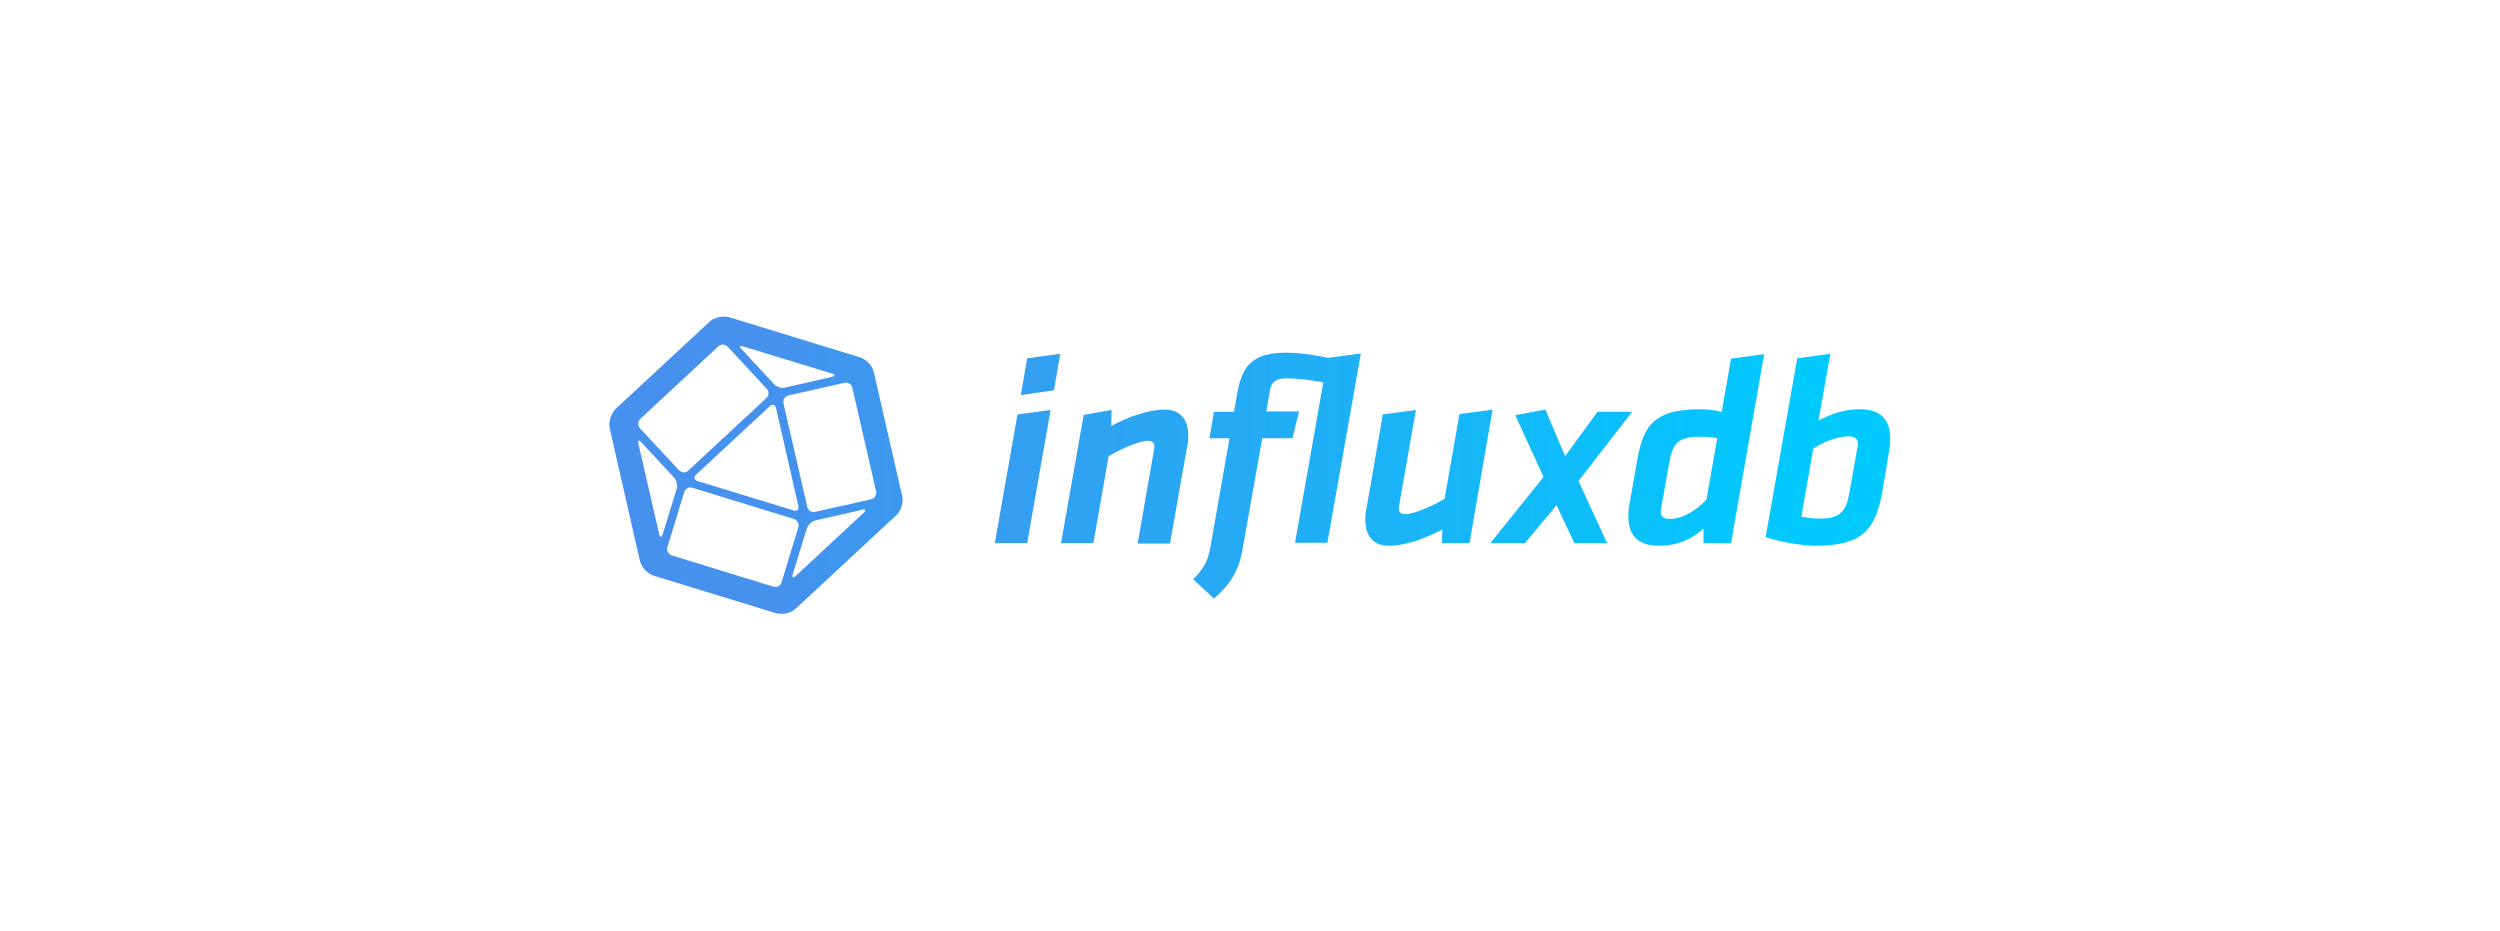
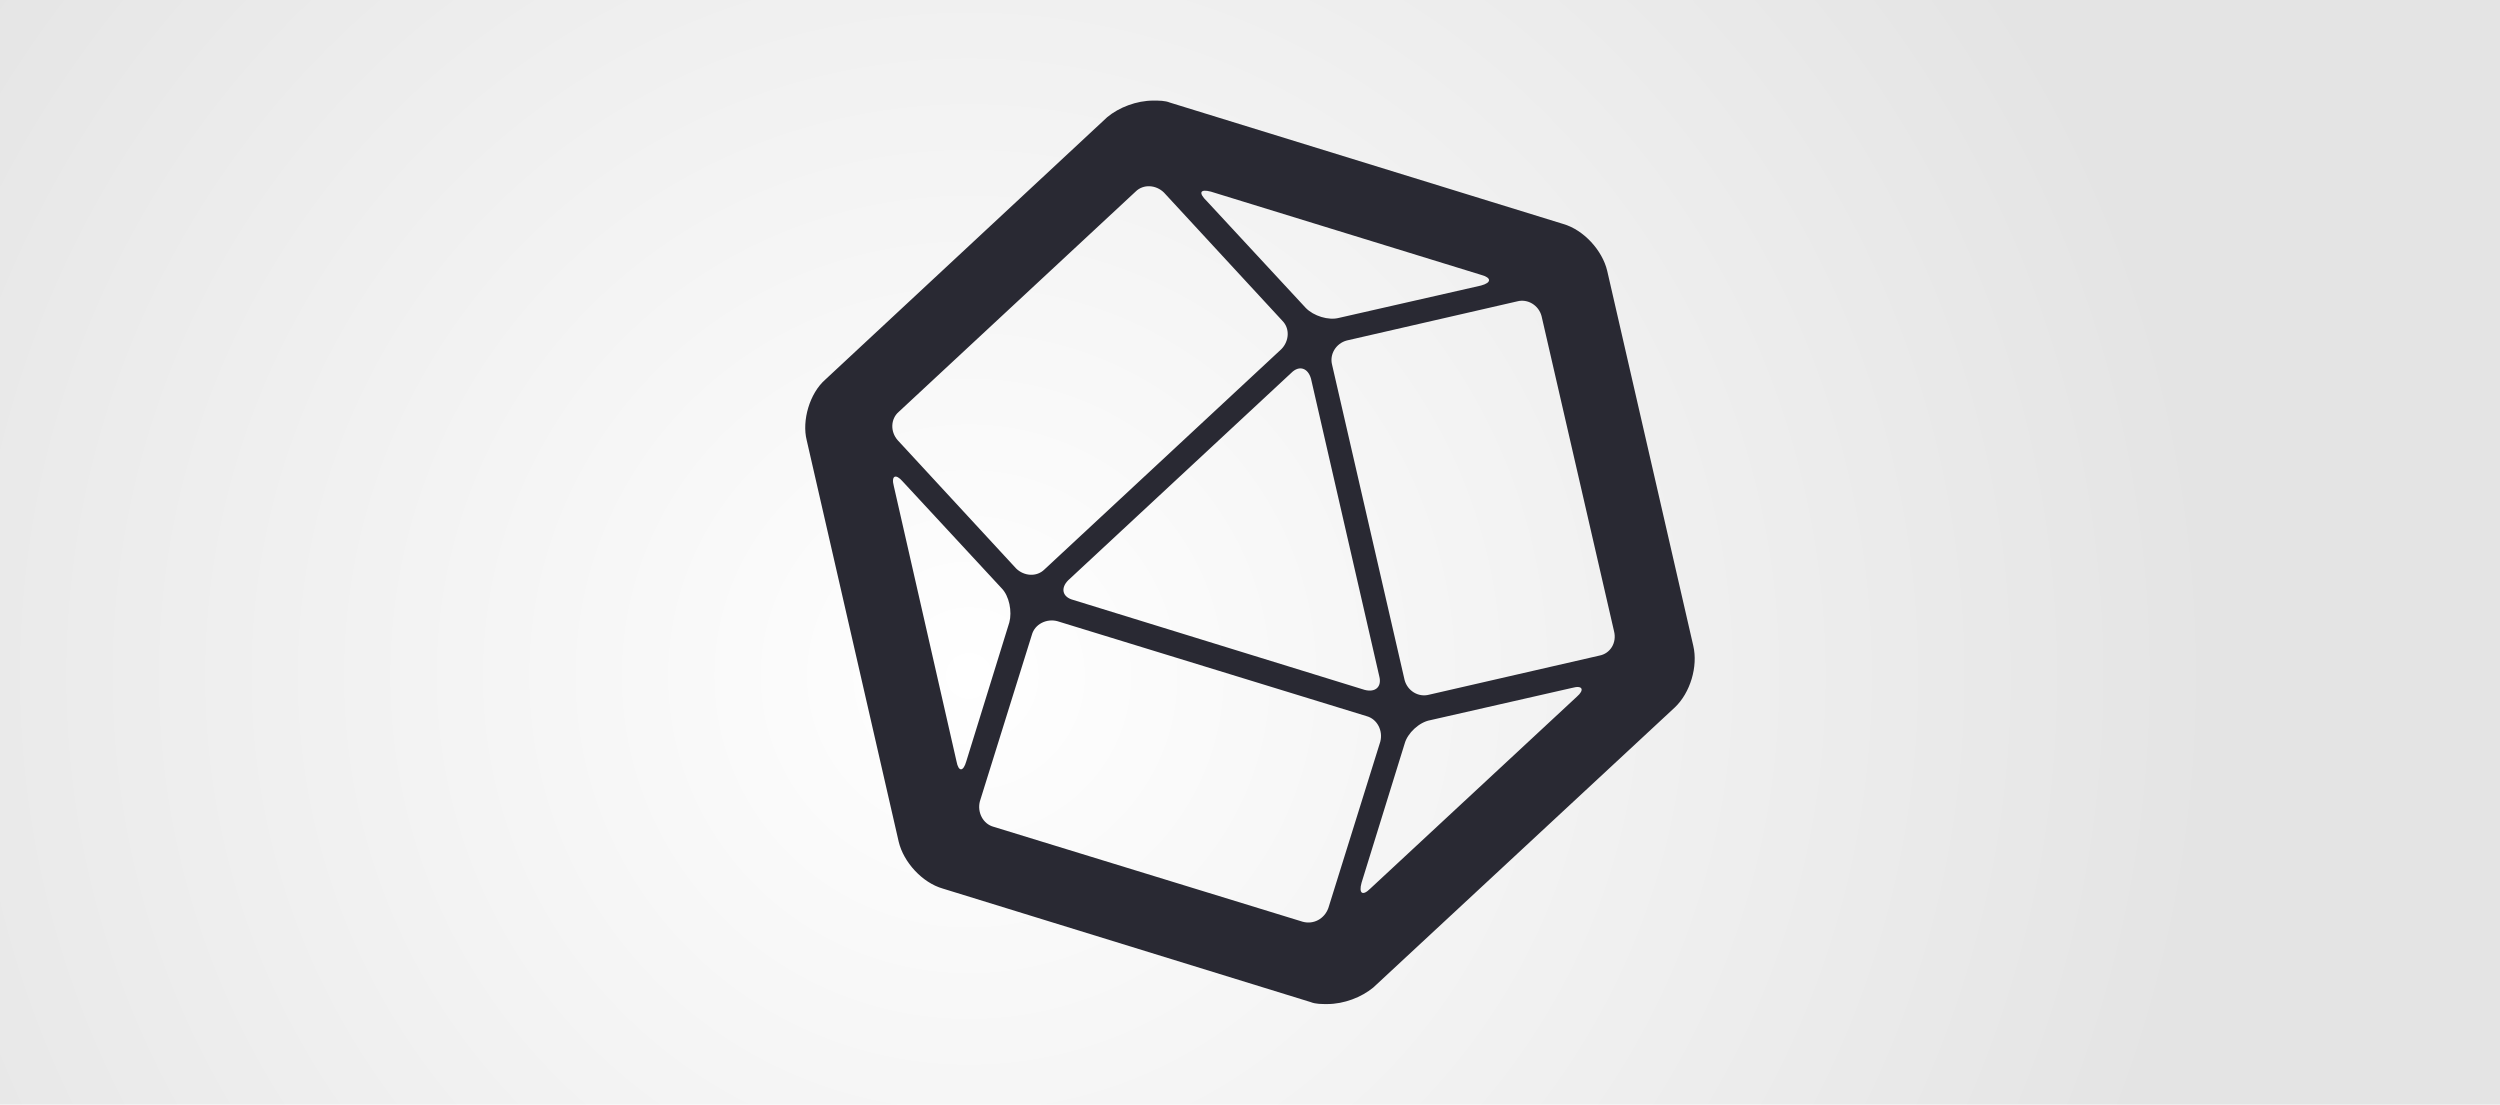
- <svg xmlns="http://www.w3.org/2000/svg" version="1.1" id="Layer_1" x="0px" y="0px" viewBox="0 0 672 250" style="enable-background:new 0 0 672 250;" xml:space="preserve">
-   <style type="text/css">
- 	.st0{fill:url(#symbol_1_);}
- 	.st1{fill:url(#SVGID_1_);}
- 	.st2{fill:url(#SVGID_2_);}
- 	.st3{fill:url(#SVGID_3_);}
- 	.st4{fill:url(#SVGID_4_);}
- 	.st5{fill:url(#SVGID_5_);}
- 	.st6{fill:url(#SVGID_6_);}
- 	.st7{fill:url(#SVGID_7_);}
+ <svg xmlns="http://www.w3.org/2000/svg" xmlns:xlink="http://www.w3.org/1999/xlink" version="1.1" id="InfluxData_Complete_Logo" x="0px" y="0px" viewBox="-18 251 1399.89 618.556" xml:space="preserve" width="1399.89" height="618.556">
+   <defs id="defs38">
+     <radialGradient xlink:href="#linearGradient4574" id="radialGradient4576" cx="775.284" cy="875.987" fx="775.284" fy="875.987" r="1000" gradientTransform="matrix(0.6999448,0,0,0.69149,-18.00003,23.74892)" gradientUnits="userSpaceOnUse" />
+     <linearGradient id="linearGradient4574">
+       <stop style="stop-color:#ffffff;stop-opacity:1;" offset="0" id="stop4570" />
+       <stop style="stop-color:#e4e4e4;stop-opacity:1" offset="1" id="stop4572" />
+     </linearGradient>
+   </defs>
+   <style type="text/css" id="style2">
+ 	.st0{fill:#292933;}
</style>
-   <g id="influxdb_logo">
-     <linearGradient id="symbol_1_" gradientUnits="userSpaceOnUse" x1="205.324" y1="125" x2="483.088" y2="125">
-       <stop offset="0" style="stop-color:#4591ED" />
-       <stop offset="1" style="stop-color:#00C9FF" />
-     </linearGradient>
-     <path id="symbol_2_" class="st0" d="M242.5,133.3l-7.6-33.2c-0.4-1.8-2.1-3.6-3.9-4.1l-34.9-10.7c-0.5-0.1-1-0.2-1.5-0.2   c-1.5,0-3.1,0.6-4,1.5l-25,23.2c-1.3,1.2-2.1,3.6-1.7,5.4l8.1,35.5c0.4,1.8,2.1,3.6,3.9,4.1l32.6,10c0.5,0.1,1,0.2,1.5,0.2   c1.5,0,3.1-0.6,4-1.5l26.7-24.8C242.2,137.5,242.9,135.1,242.5,133.3z M199.7,93.1l23.9,7.3c0.9,0.3,0.9,0.7,0,0.9l-12.6,2.9   c-1,0.2-2.3-0.2-2.9-0.9l-8.8-9.5C198.6,93.2,198.8,92.9,199.7,93.1z M214.6,136c0.2,1-0.4,1.5-1.3,1.2l-25.8-7.9   c-0.9-0.3-1.1-1.1-0.4-1.7l19.8-18.4c0.7-0.7,1.5-0.4,1.7,0.5L214.6,136z M172.1,112.6l21-19.5c0.7-0.7,1.8-0.6,2.5,0.1l10.5,11.3   c0.7,0.7,0.6,1.8-0.1,2.5l-21,19.5c-0.7,0.7-1.8,0.6-2.5-0.1L172,115.1C171.4,114.4,171.4,113.3,172.1,112.6z M177.2,143.6   l-5.6-24.3c-0.2-1,0.1-1.1,0.8-0.4l8.8,9.5c0.7,0.7,1,2.1,0.7,3l-3.8,12.3C177.9,144.5,177.4,144.5,177.2,143.6z M207.9,157.7   l-27.3-8.4c-0.9-0.3-1.5-1.3-1.2-2.2l4.5-14.8c0.3-0.9,1.3-1.5,2.2-1.2l27.3,8.4c0.9,0.3,1.5,1.3,1.2,2.2l-4.5,14.8   C209.8,157.5,208.8,158,207.9,157.7z M232.2,137.8l-18.3,17c-0.7,0.7-1.1,0.4-0.8-0.5l3.8-12.3c0.3-0.9,1.3-1.9,2.3-2.1l12.6-2.9   C232.7,136.8,232.9,137.2,232.2,137.8z M234.2,134.2l-15.1,3.4c-1,0.2-1.9-0.4-2.1-1.3l-6.4-27.9c-0.2-1,0.4-1.9,1.3-2.1l15.1-3.4   c1-0.2,1.9,0.4,2.1,1.3l6.4,27.9C235.7,133,235.1,134,234.2,134.2z" />
-     <g id="type_2_">
-       <g>
-         <linearGradient id="SVGID_1_" gradientUnits="userSpaceOnUse" x1="205.324" y1="120.538" x2="483.088" y2="120.538">
-           <stop offset="0" style="stop-color:#4591ED" />
-           <stop offset="1" style="stop-color:#00C9FF" />
-         </linearGradient>
-         <path class="st1" d="M273.5,111.4l8.9-1.2l-6.3,35.8h-8.7L273.5,111.4z M276.1,96.3l8.9-1.2l-1.7,9.8l-8.9,1.3L276.1,96.3z" />
-         <linearGradient id="SVGID_2_" gradientUnits="userSpaceOnUse" x1="205.324" y1="127.991" x2="483.088" y2="127.991">
-           <stop offset="0" style="stop-color:#4591ED" />
-           <stop offset="1" style="stop-color:#00C9FF" />
-         </linearGradient>
-         <path class="st2" d="M310.2,120.9c0.1-0.4,0.1-0.8,0.1-0.9c0-0.9-0.4-1.5-1.8-1.5c-2.3,0-7.2,2.2-10.5,4.1l-4.1,23.4h-8.7     l6.1-34.5l7.5-1.3l-0.1,4.3c4.6-2.5,10.1-4.4,14.3-4.4c4.8,0,6.4,3.2,6.4,7c0,1.4-0.1,2.3-0.4,3.5l-4.5,25.5h-8.7L310.2,120.9z" />
-         <linearGradient id="SVGID_3_" gradientUnits="userSpaceOnUse" x1="205.324" y1="127.918" x2="483.088" y2="127.918">
-           <stop offset="0" style="stop-color:#4591ED" />
-           <stop offset="1" style="stop-color:#00C9FF" />
-         </linearGradient>
-         <path class="st3" d="M347.4,117.8h-8.1l-5.3,29.8c-1,5.7-3.1,9.3-7.7,13.3l-5.6-5.2c2.8-2.7,4.1-5.1,4.7-8.9l5.1-29h-5.4l1.2-7.1     h5.4l0.9-5.1c1.3-7.5,4.3-10.8,13.2-10.8c2.9,0,6.7,0.4,11.1,1.4l8.9-1.2l-9,50.9h-8.7l7.6-43.1c-3.5-0.7-7-1.1-9.8-1.1     c-3,0-4.2,1-4.6,3.5l-0.9,5.4h8.8L347.4,117.8z" />
-         <linearGradient id="SVGID_4_" gradientUnits="userSpaceOnUse" x1="205.324" y1="128.425" x2="483.088" y2="128.425">
-           <stop offset="0" style="stop-color:#4591ED" />
-           <stop offset="1" style="stop-color:#00C9FF" />
-         </linearGradient>
-         <path class="st4" d="M376.1,135.8c-0.1,0.5-0.1,0.8-0.1,0.9c0,0.9,0.4,1.5,1.8,1.5c2.3,0,7.2-2.2,10.5-4.1l4-22.8l8.9-1.2     L395,146h-7.4l0.1-3.7c-4.6,2.5-10.1,4.4-14.3,4.4c-4.8,0-6.4-3.2-6.4-7c0-1.4,0.1-2.3,0.4-3.5l4.3-24.8l8.9-1.2L376.1,135.8z" />
-         <linearGradient id="SVGID_5_" gradientUnits="userSpaceOnUse" x1="205.324" y1="128.063" x2="483.088" y2="128.063">
-           <stop offset="0" style="stop-color:#4591ED" />
-           <stop offset="1" style="stop-color:#00C9FF" />
-         </linearGradient>
-         <path class="st5" d="M414.9,128.2l-7.6-16.6l8.1-1.5l5.3,12.5l8.7-11.9h9.3l-14.4,18.6L432,146h-8.8l-4.8-10.2l-8.5,10.2h-9.3     L414.9,128.2z" />
-         <linearGradient id="SVGID_6_" gradientUnits="userSpaceOnUse" x1="205.324" y1="120.9" x2="483.088" y2="120.9">
-           <stop offset="0" style="stop-color:#4591ED" />
-           <stop offset="1" style="stop-color:#00C9FF" />
-         </linearGradient>
-         <path class="st6" d="M465.3,146h-7.4v-3.9c-3,2.7-6.8,4.6-12,4.6c-6.1,0-8.2-3.3-8.2-8c0-1.2,0.1-2.4,0.4-3.7l1.8-10.3     c1.6-9,3.3-14.7,17.1-14.7c1.3,0,3.8,0.2,5.8,0.7l2.5-14.3l8.9-1.2L465.3,146z M461.6,117.8c-1.6-0.4-3.9-0.4-5.1-0.4     c-5.6,0-7,2.2-7.8,6.9l-2.2,12.4c-0.1,0.4-0.1,0.7-0.1,0.9c0,1.3,0.9,1.9,2.5,1.9c3.7,0,8-3,9.8-5.3L461.6,117.8z" />
-         <linearGradient id="SVGID_7_" gradientUnits="userSpaceOnUse" x1="205.324" y1="120.9" x2="483.088" y2="120.9">
-           <stop offset="0" style="stop-color:#4591ED" />
-           <stop offset="1" style="stop-color:#00C9FF" />
-         </linearGradient>
-         <path class="st7" d="M483.1,96.3l8.9-1.2l-3.2,18c3.9-2.2,7.6-3.1,11.1-3.1c6.1,0,8.2,3.3,8.2,8c0,1.2-0.1,2.4-0.4,3.7L506,132     c-1.9,10.6-5.5,14.7-18.2,14.7c-3.3,0-9.7-1.1-13.2-2.3L483.1,96.3z M484.2,138.9c1.6,0.3,3.3,0.5,5.1,0.5c5.6,0,7-2.3,7.8-6.9     l2.2-12.4c0.1-0.4,0.1-0.7,0.1-0.9c0-1.3-0.9-1.9-2.5-1.9c-2.7,0-6.4,1.2-9.5,3.3L484.2,138.9z" />
-       </g>
-     </g>
+   <rect style="fill:url(#radialGradient4576);fill-opacity:1;fill-rule:nonzero;stroke:none;stroke-width:29.596;stroke-miterlimit:4;stroke-dasharray:none;stroke-dashoffset:0;stroke-opacity:1" id="rect4519" width="1399.89" height="618.556" x="-18" y="251" />
+   <style id="style925" type="text/css">
+ 	.st0{fill:none;}
+ 	.st1{fill:#292933;}
+ </style>
+   <g id="g939" transform="matrix(0.8454268,0,0,0.8454268,447.7616,300.7319)">
+     <rect height="600" width="600" class="st0" y="7" x="-23" id="Background" style="fill:none" />
+     <path d="m 570.6,368.9 -57,-248.3 C 510.4,107 498,93.4 484.4,89.5 L 223.9,9.1 c -3.2,-1.3 -7.1,-1.3 -11,-1.3 -11,0 -22.7,4.5 -30.5,11 L -4.3,192.6 c -10.4,9.1 -15.6,27.2 -12.3,40.2 l 60.9,265.8 c 3.2,13.6 15.6,27.2 29.2,31.1 l 243.7,75.2 c 3.2,1.3 7.1,1.3 11,1.3 11,0 22.7,-4.5 30.5,-11 L 558.3,409.8 c 10.4,-9.8 15.5,-27.3 12.3,-40.9 z M 251.1,68.1 430,123.2 c 7.1,1.9 7.1,5.2 0,7.1 l -94,21.4 c -7.1,1.9 -16.9,-1.3 -22,-6.5 L 248.5,74.5 c -5.9,-5.7 -4.6,-8.3 2.6,-6.4 z M 362.6,389 c 1.9,7.1 -2.6,11 -9.7,9.1 L 159.8,338.5 c -7.1,-1.9 -8.4,-7.8 -3.2,-13 L 304.4,188.1 c 5.2,-5.2 11,-3.2 13,3.9 z M 44.3,214 201.2,68.1 c 5.2,-5.2 13.6,-4.5 18.8,0.6 l 78.4,84.9 c 5.2,5.2 4.5,13.6 -0.6,18.8 L 140.9,318.3 c -5.2,5.2 -13.6,4.5 -18.8,-0.6 L 43.7,232.8 C 38.5,226.9 39.1,218.5 44.3,214 Z M 82.6,445.4 41.1,263.2 c -1.9,-7.1 1.3,-8.4 5.8,-3.2 l 65.5,70.7 c 5.2,5.2 7.1,15.6 5.2,22.7 l -28.5,92 c -2,7.1 -5.2,7.1 -6.5,0 z M 312,551.7 107.2,488.8 c -7.1,-1.9 -11,-9.7 -9.1,-16.9 l 34.4,-110.2 c 1.9,-7.1 9.7,-11 16.9,-9.1 l 204.8,62.9 c 7.1,1.9 11,9.7 9.1,16.9 l -34.4,110.2 c -2.6,7.2 -9.8,11 -16.9,9.1 z M 493.5,402.6 356.7,529.7 c -5.2,5.2 -7.8,3.2 -5.8,-3.9 l 28.5,-92 c 1.9,-7.1 9.7,-14.3 16.9,-15.6 l 94,-21.4 c 7.1,-2 8.4,1.3 3.2,5.8 z m 14.9,-27.2 -112.8,25.9 c -7.1,1.9 -14.3,-2.6 -16.2,-9.7 l -48,-208.7 c -1.9,-7.1 2.6,-14.3 9.7,-16.2 l 112.8,-25.9 c 7.1,-1.9 14.3,2.6 16.2,9.7 l 48,208.7 c 2,7.8 -2.6,14.9 -9.7,16.2 z" class="st1" id="Cuboctahedron" style="fill:#292933" />
  </g>
</svg>
